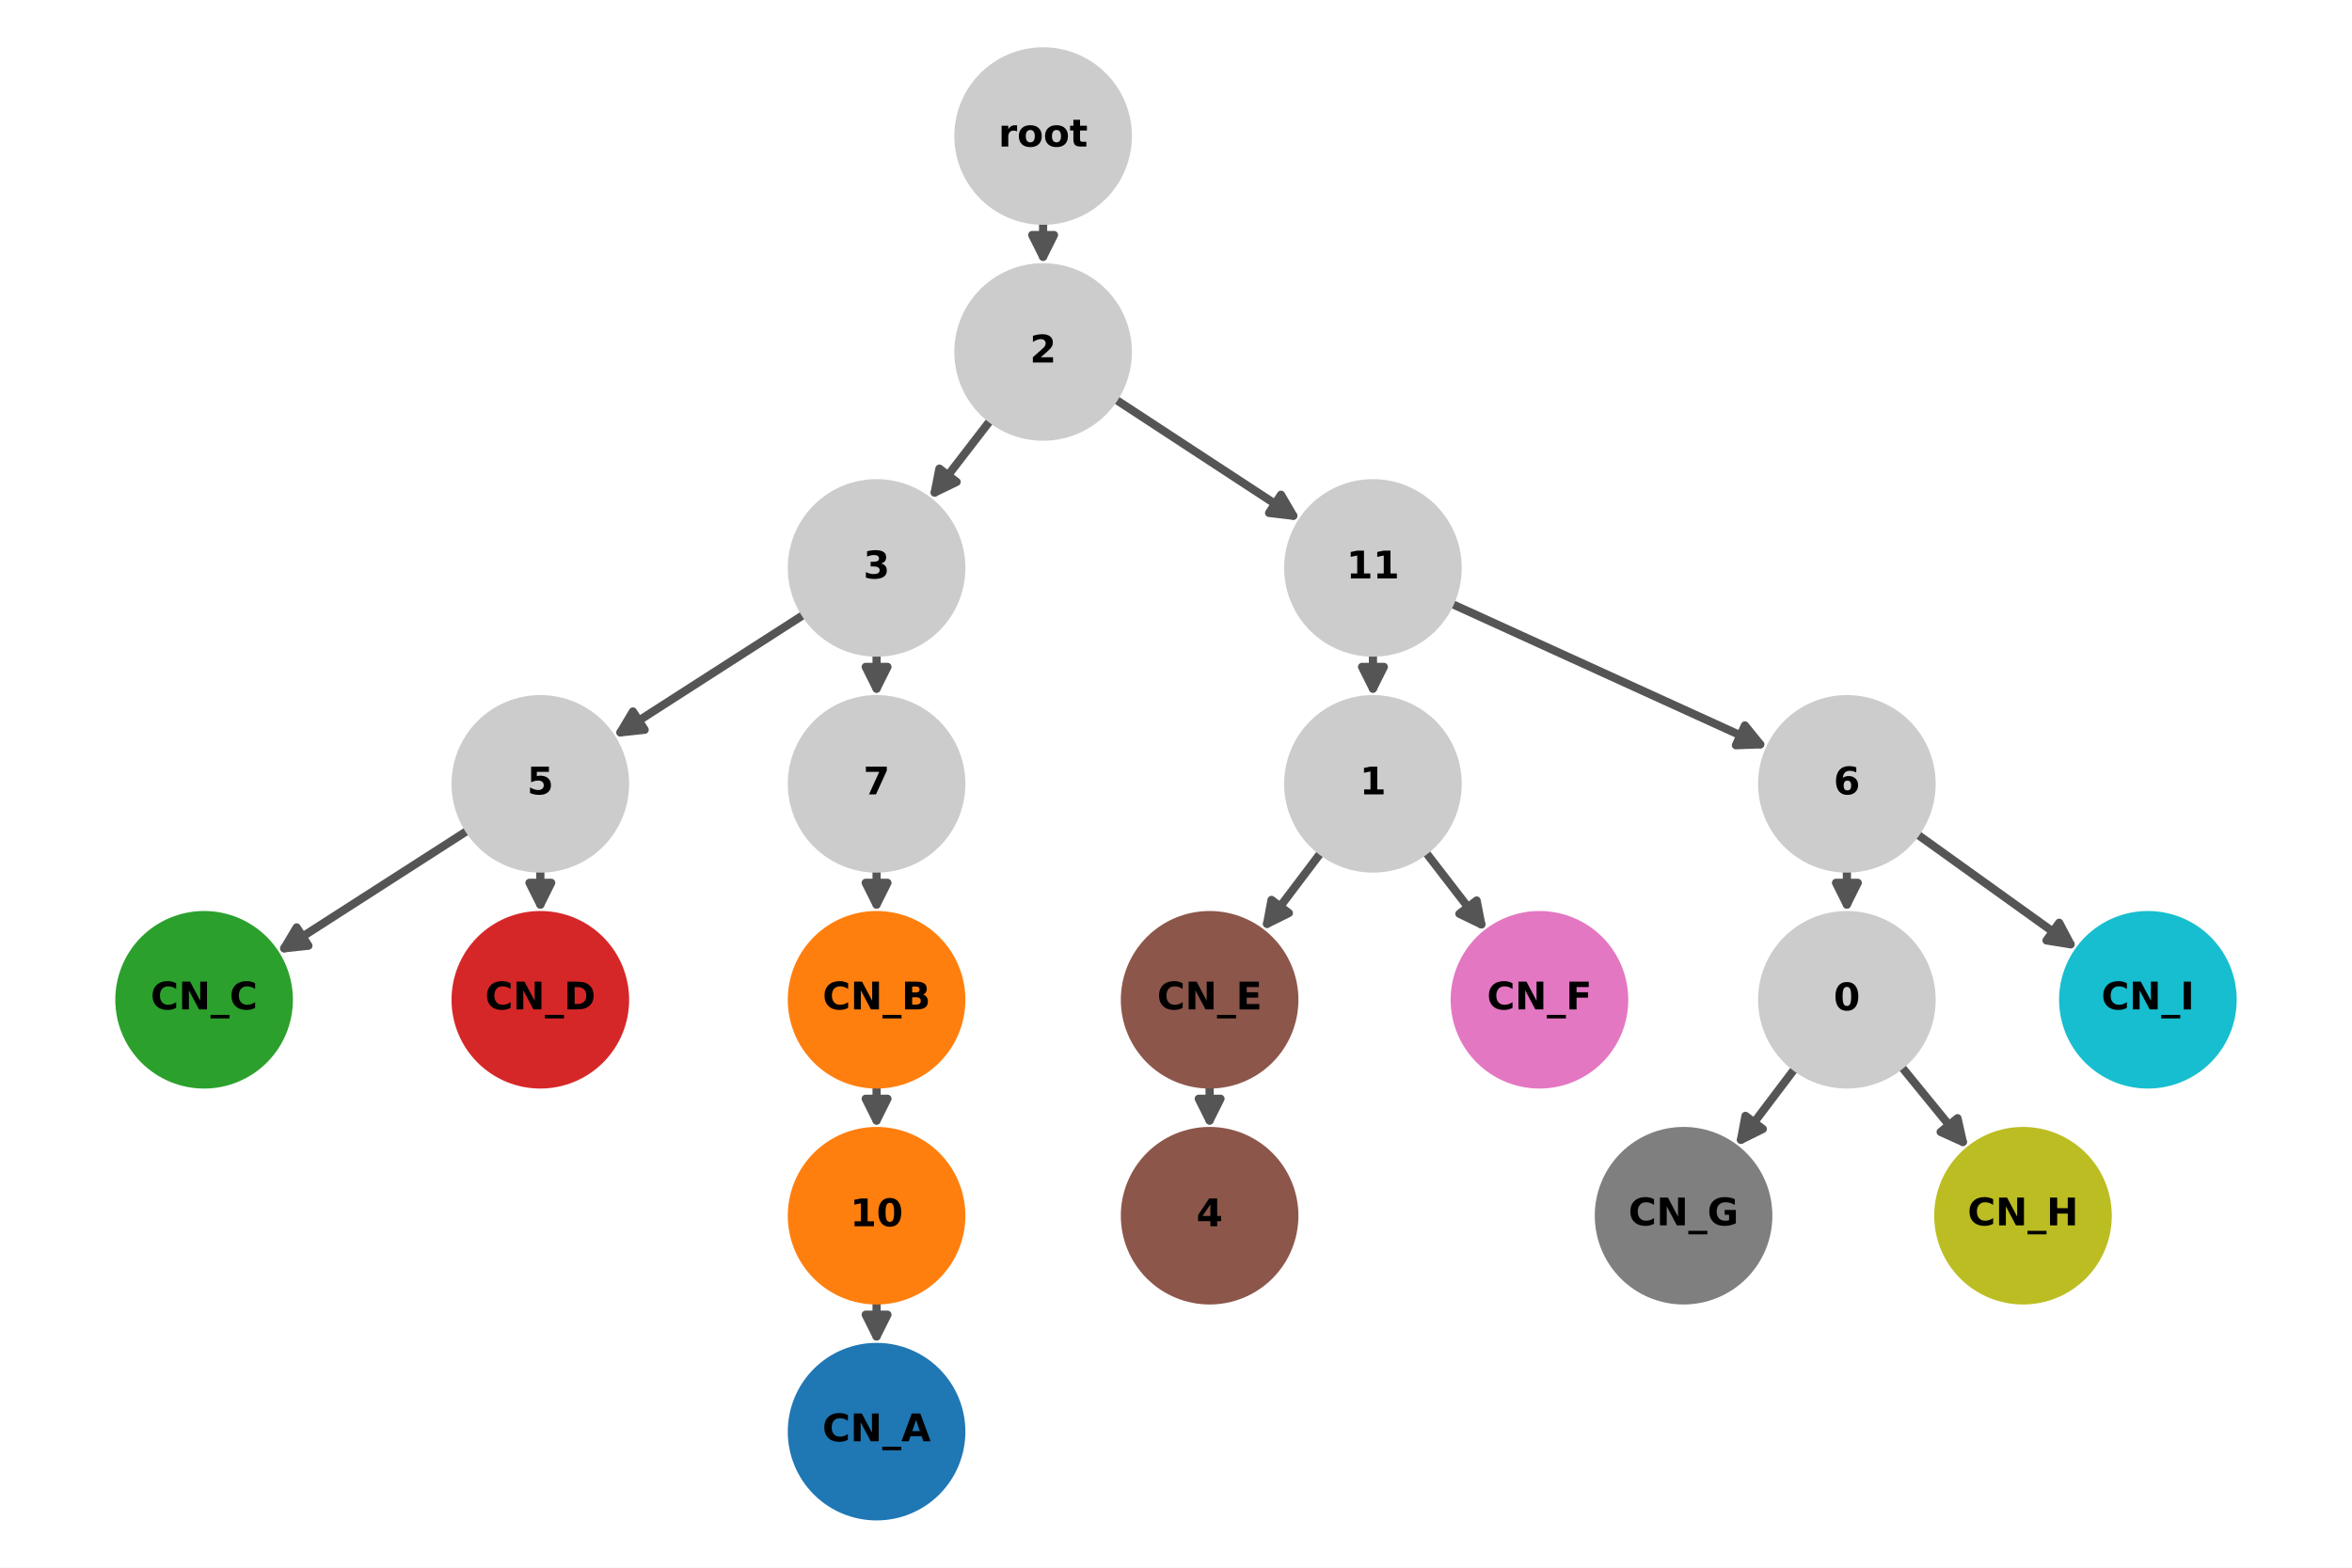
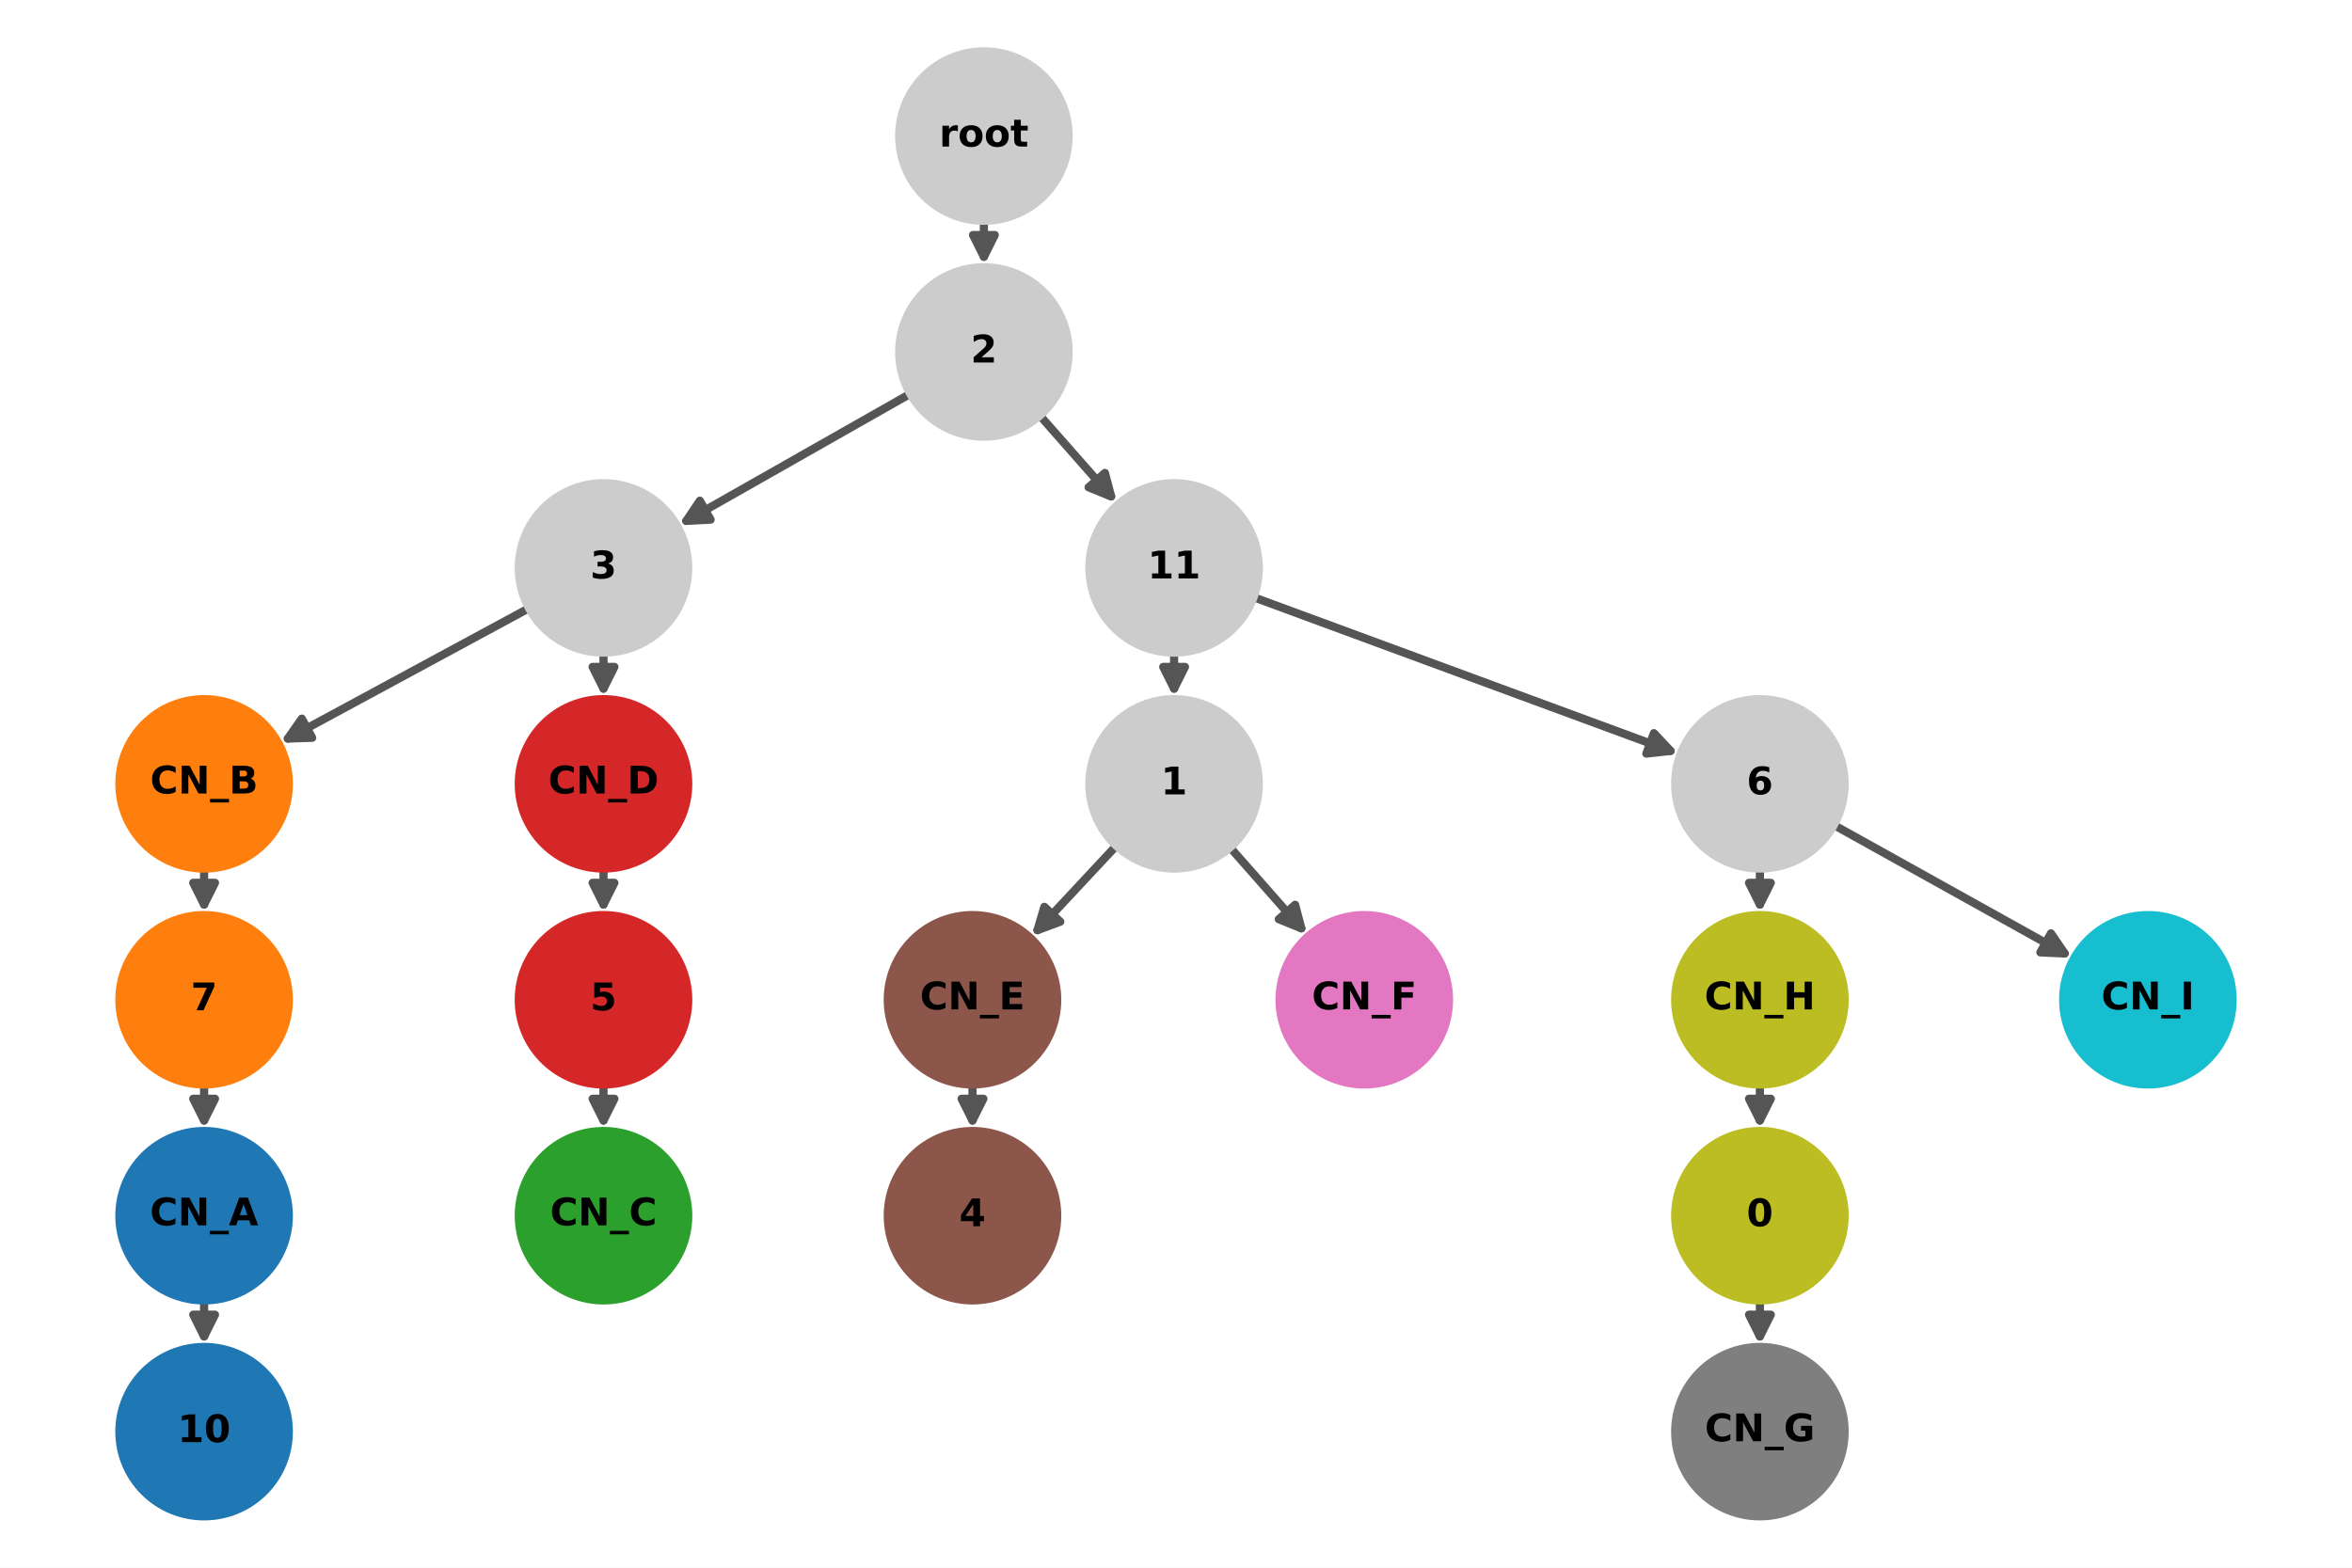
<svg xmlns="http://www.w3.org/2000/svg" xmlns:xlink="http://www.w3.org/1999/xlink" width="432pt" height="288pt" viewBox="0 0 432 288" version="1.1">
  <defs>
    <style type="text/css">*{stroke-linejoin: round; stroke-linecap: butt}</style>
  </defs>
  <g id="figure_1">
    <g id="patch_1">
      <path d="M 0 288  L 432 288  L 432 0  L 0 0  z " style="fill: #ffffff" />
    </g>
    <g id="axes_1">
      <g id="patch_2">
-         <path d="M 191.59 40.802  Q 191.59 44.826 191.59 47.172  " clip-path="url(#pa709867cad)" style="fill: none; stroke: #555555; stroke-width: 1.5; stroke-linecap: round" />
-         <path d="M 193.59 43.172  L 191.59 47.172  L 189.59 43.172  z " clip-path="url(#pa709867cad)" style="fill: #555555; stroke: #555555; stroke-width: 1.5; stroke-linecap: round" />
+         <path d="M 180.715 40.802  Q 180.715 44.826 180.715 47.172  " clip-path="url(#p2f1f78e161)" style="fill: none; stroke: #555555; stroke-width: 1.5; stroke-linecap: round" />
+         <path d="M 182.715 43.172  L 180.715 47.172  L 178.715 43.172  z " clip-path="url(#p2f1f78e161)" style="fill: #555555; stroke: #555555; stroke-width: 1.5; stroke-linecap: round" />
      </g>
      <g id="patch_3">
-         <path d="M 181.937 77.181  Q 176.299 84.494 171.685 90.478  " clip-path="url(#pa709867cad)" style="fill: none; stroke: #555555; stroke-width: 1.5; stroke-linecap: round" />
-         <path d="M 175.711 88.532  L 171.685 90.478  L 172.543 86.089  z " clip-path="url(#pa709867cad)" style="fill: #555555; stroke: #555555; stroke-width: 1.5; stroke-linecap: round" />
+         <path d="M 166.962 72.47  Q 145.78 84.496 126.056 95.695  " clip-path="url(#p2f1f78e161)" style="fill: none; stroke: #555555; stroke-width: 1.5; stroke-linecap: round" />
+         <path d="M 130.522 95.459  L 126.056 95.695  L 128.547 91.981  z " clip-path="url(#p2f1f78e161)" style="fill: #555555; stroke: #555555; stroke-width: 1.5; stroke-linecap: round" />
      </g>
      <g id="patch_4">
-         <path d="M 204.816 73.322  Q 221.88 84.495 237.54 94.749  " clip-path="url(#pa709867cad)" style="fill: none; stroke: #555555; stroke-width: 1.5; stroke-linecap: round" />
-         <path d="M 235.289 90.885  L 237.54 94.749  L 233.098 94.231  z " clip-path="url(#pa709867cad)" style="fill: #555555; stroke: #555555; stroke-width: 1.5; stroke-linecap: round" />
+         <path d="M 191.165 76.528  Q 198.181 84.495 204.089 91.203  " clip-path="url(#p2f1f78e161)" style="fill: none; stroke: #555555; stroke-width: 1.5; stroke-linecap: round" />
+         <path d="M 202.946 86.88  L 204.089 91.203  L 199.945 89.523  z " clip-path="url(#p2f1f78e161)" style="fill: #555555; stroke: #555555; stroke-width: 1.5; stroke-linecap: round" />
      </g>
      <g id="patch_5">
-         <path d="M 147.702 112.875  Q 130.127 124.164 113.963 134.547  " clip-path="url(#pa709867cad)" style="fill: none; stroke: #555555; stroke-width: 1.5; stroke-linecap: round" />
-         <path d="M 118.409 134.068  L 113.963 134.547  L 116.247 130.702  z " clip-path="url(#pa709867cad)" style="fill: #555555; stroke: #555555; stroke-width: 1.5; stroke-linecap: round" />
+         <path d="M 96.937 111.852  Q 74.167 124.166 52.871 135.681  " clip-path="url(#p2f1f78e161)" style="fill: none; stroke: #555555; stroke-width: 1.5; stroke-linecap: round" />
+         <path d="M 57.341 135.538  L 52.871 135.681  L 55.438 132.019  z " clip-path="url(#p2f1f78e161)" style="fill: #555555; stroke: #555555; stroke-width: 1.5; stroke-linecap: round" />
      </g>
      <g id="patch_6">
-         <path d="M 161.004 120.141  Q 161.004 124.165 161.004 126.511  " clip-path="url(#pa709867cad)" style="fill: none; stroke: #555555; stroke-width: 1.5; stroke-linecap: round" />
-         <path d="M 163.004 122.511  L 161.004 126.511  L 159.004 122.511  z " clip-path="url(#pa709867cad)" style="fill: #555555; stroke: #555555; stroke-width: 1.5; stroke-linecap: round" />
+         <path d="M 110.847 120.141  Q 110.847 124.165 110.847 126.511  " clip-path="url(#p2f1f78e161)" style="fill: none; stroke: #555555; stroke-width: 1.5; stroke-linecap: round" />
+         <path d="M 112.847 122.511  L 110.847 126.511  L 108.847 122.511  z " clip-path="url(#p2f1f78e161)" style="fill: #555555; stroke: #555555; stroke-width: 1.5; stroke-linecap: round" />
      </g>
      <g id="patch_7">
-         <path d="M 85.943 152.545  Q 68.368 163.834 52.204 174.216  " clip-path="url(#pa709867cad)" style="fill: none; stroke: #555555; stroke-width: 1.5; stroke-linecap: round" />
-         <path d="M 56.651 173.737  L 52.204 174.216  L 54.489 170.372  z " clip-path="url(#pa709867cad)" style="fill: #555555; stroke: #555555; stroke-width: 1.5; stroke-linecap: round" />
+         <path d="M 110.847 199.48  Q 110.847 203.504 110.847 205.85  " clip-path="url(#p2f1f78e161)" style="fill: none; stroke: #555555; stroke-width: 1.5; stroke-linecap: round" />
+         <path d="M 112.847 201.85  L 110.847 205.85  L 108.847 201.85  z " clip-path="url(#p2f1f78e161)" style="fill: #555555; stroke: #555555; stroke-width: 1.5; stroke-linecap: round" />
      </g>
      <g id="patch_8">
-         <path d="M 99.245 159.811  Q 99.245 163.834 99.245 166.181  " clip-path="url(#pa709867cad)" style="fill: none; stroke: #555555; stroke-width: 1.5; stroke-linecap: round" />
-         <path d="M 101.245 162.181  L 99.245 166.181  L 97.245 162.181  z " clip-path="url(#pa709867cad)" style="fill: #555555; stroke: #555555; stroke-width: 1.5; stroke-linecap: round" />
+         <path d="M 37.488 199.48  Q 37.488 203.504 37.488 205.85  " clip-path="url(#p2f1f78e161)" style="fill: none; stroke: #555555; stroke-width: 1.5; stroke-linecap: round" />
+         <path d="M 39.488 201.85  L 37.488 205.85  L 35.488 201.85  z " clip-path="url(#p2f1f78e161)" style="fill: #555555; stroke: #555555; stroke-width: 1.5; stroke-linecap: round" />
      </g>
      <g id="patch_9">
-         <path d="M 161.004 159.811  Q 161.004 163.834 161.004 166.181  " clip-path="url(#pa709867cad)" style="fill: none; stroke: #555555; stroke-width: 1.5; stroke-linecap: round" />
-         <path d="M 163.004 162.181  L 161.004 166.181  L 159.004 162.181  z " clip-path="url(#pa709867cad)" style="fill: #555555; stroke: #555555; stroke-width: 1.5; stroke-linecap: round" />
+         <path d="M 215.649 120.141  Q 215.649 124.165 215.649 126.511  " clip-path="url(#p2f1f78e161)" style="fill: none; stroke: #555555; stroke-width: 1.5; stroke-linecap: round" />
+         <path d="M 217.649 122.511  L 215.649 126.511  L 213.649 122.511  z " clip-path="url(#p2f1f78e161)" style="fill: #555555; stroke: #555555; stroke-width: 1.5; stroke-linecap: round" />
      </g>
      <g id="patch_10">
-         <path d="M 161.004 239.149  Q 161.004 243.173 161.004 245.52  " clip-path="url(#pa709867cad)" style="fill: none; stroke: #555555; stroke-width: 1.5; stroke-linecap: round" />
-         <path d="M 163.004 241.52  L 161.004 245.52  L 159.004 241.52  z " clip-path="url(#pa709867cad)" style="fill: #555555; stroke: #555555; stroke-width: 1.5; stroke-linecap: round" />
+         <path d="M 230.481 109.799  Q 269.445 124.164 306.836 137.95  " clip-path="url(#p2f1f78e161)" style="fill: none; stroke: #555555; stroke-width: 1.5; stroke-linecap: round" />
+         <path d="M 303.775 134.689  L 306.836 137.95  L 302.391 138.442  z " clip-path="url(#p2f1f78e161)" style="fill: #555555; stroke: #555555; stroke-width: 1.5; stroke-linecap: round" />
      </g>
      <g id="patch_11">
-         <path d="M 252.173 120.141  Q 252.173 124.165 252.173 126.511  " clip-path="url(#pa709867cad)" style="fill: none; stroke: #555555; stroke-width: 1.5; stroke-linecap: round" />
-         <path d="M 254.173 122.511  L 252.173 126.511  L 250.173 122.511  z " clip-path="url(#pa709867cad)" style="fill: #555555; stroke: #555555; stroke-width: 1.5; stroke-linecap: round" />
+         <path d="M 204.862 155.557  Q 197.136 163.832 190.556 170.882  " clip-path="url(#p2f1f78e161)" style="fill: none; stroke: #555555; stroke-width: 1.5; stroke-linecap: round" />
+         <path d="M 194.747 169.323  L 190.556 170.882  L 191.823 166.593  z " clip-path="url(#p2f1f78e161)" style="fill: #555555; stroke: #555555; stroke-width: 1.5; stroke-linecap: round" />
      </g>
      <g id="patch_12">
-         <path d="M 266.558 110.886  Q 295.695 124.164 323.305 136.746  " clip-path="url(#pa709867cad)" style="fill: none; stroke: #555555; stroke-width: 1.5; stroke-linecap: round" />
-         <path d="M 320.495 133.267  L 323.305 136.746  L 318.836 136.907  z " clip-path="url(#pa709867cad)" style="fill: #555555; stroke: #555555; stroke-width: 1.5; stroke-linecap: round" />
+         <path d="M 226.099 155.866  Q 233.115 163.834 239.023 170.542  " clip-path="url(#p2f1f78e161)" style="fill: none; stroke: #555555; stroke-width: 1.5; stroke-linecap: round" />
+         <path d="M 237.881 166.219  L 239.023 170.542  L 234.879 168.862  z " clip-path="url(#p2f1f78e161)" style="fill: #555555; stroke: #555555; stroke-width: 1.5; stroke-linecap: round" />
      </g>
      <g id="patch_13">
-         <path d="M 242.635 156.612  Q 237.175 163.834 232.725 169.718  " clip-path="url(#pa709867cad)" style="fill: none; stroke: #555555; stroke-width: 1.5; stroke-linecap: round" />
-         <path d="M 236.733 167.734  L 232.725 169.718  L 233.542 165.321  z " clip-path="url(#pa709867cad)" style="fill: #555555; stroke: #555555; stroke-width: 1.5; stroke-linecap: round" />
+         <path d="M 323.247 159.811  Q 323.247 163.834 323.247 166.181  " clip-path="url(#p2f1f78e161)" style="fill: none; stroke: #555555; stroke-width: 1.5; stroke-linecap: round" />
+         <path d="M 325.247 162.181  L 323.247 166.181  L 321.247 162.181  z " clip-path="url(#p2f1f78e161)" style="fill: #555555; stroke: #555555; stroke-width: 1.5; stroke-linecap: round" />
      </g>
      <g id="patch_14">
-         <path d="M 261.826 156.52  Q 267.464 163.833 272.078 169.817  " clip-path="url(#pa709867cad)" style="fill: none; stroke: #555555; stroke-width: 1.5; stroke-linecap: round" />
-         <path d="M 271.219 165.428  L 272.078 169.817  L 268.052 167.871  z " clip-path="url(#pa709867cad)" style="fill: #555555; stroke: #555555; stroke-width: 1.5; stroke-linecap: round" />
+         <path d="M 337.066 151.692  Q 358.88 163.835 379.229 175.162  " clip-path="url(#p2f1f78e161)" style="fill: none; stroke: #555555; stroke-width: 1.5; stroke-linecap: round" />
+         <path d="M 376.707 171.469  L 379.229 175.162  L 374.761 174.964  z " clip-path="url(#p2f1f78e161)" style="fill: #555555; stroke: #555555; stroke-width: 1.5; stroke-linecap: round" />
      </g>
      <g id="patch_15">
-         <path d="M 339.223 159.811  Q 339.223 163.834 339.223 166.181  " clip-path="url(#pa709867cad)" style="fill: none; stroke: #555555; stroke-width: 1.5; stroke-linecap: round" />
-         <path d="M 341.223 162.181  L 339.223 166.181  L 337.223 162.181  z " clip-path="url(#pa709867cad)" style="fill: #555555; stroke: #555555; stroke-width: 1.5; stroke-linecap: round" />
+         <path d="M 323.247 239.149  Q 323.247 243.173 323.247 245.52  " clip-path="url(#p2f1f78e161)" style="fill: none; stroke: #555555; stroke-width: 1.5; stroke-linecap: round" />
+         <path d="M 325.247 241.52  L 323.247 245.52  L 321.247 241.52  z " clip-path="url(#p2f1f78e161)" style="fill: #555555; stroke: #555555; stroke-width: 1.5; stroke-linecap: round" />
      </g>
      <g id="patch_16">
-         <path d="M 352.07 153.218  Q 366.868 163.835 380.304 173.475  " clip-path="url(#pa709867cad)" style="fill: none; stroke: #555555; stroke-width: 1.5; stroke-linecap: round" />
-         <path d="M 378.22 169.518  L 380.304 173.475  L 375.888 172.768  z " clip-path="url(#pa709867cad)" style="fill: #555555; stroke: #555555; stroke-width: 1.5; stroke-linecap: round" />
+         <path d="M 37.488 239.149  Q 37.488 243.173 37.488 245.52  " clip-path="url(#p2f1f78e161)" style="fill: none; stroke: #555555; stroke-width: 1.5; stroke-linecap: round" />
+         <path d="M 39.488 241.52  L 37.488 245.52  L 35.488 241.52  z " clip-path="url(#p2f1f78e161)" style="fill: #555555; stroke: #555555; stroke-width: 1.5; stroke-linecap: round" />
      </g>
      <g id="patch_17">
-         <path d="M 329.686 196.282  Q 324.225 203.503 319.776 209.387  " clip-path="url(#pa709867cad)" style="fill: none; stroke: #555555; stroke-width: 1.5; stroke-linecap: round" />
-         <path d="M 323.784 207.403  L 319.776 209.387  L 320.593 204.991  z " clip-path="url(#pa709867cad)" style="fill: #555555; stroke: #555555; stroke-width: 1.5; stroke-linecap: round" />
+         <path d="M 37.488 159.811  Q 37.488 163.834 37.488 166.181  " clip-path="url(#p2f1f78e161)" style="fill: none; stroke: #555555; stroke-width: 1.5; stroke-linecap: round" />
+         <path d="M 39.488 162.181  L 37.488 166.181  L 35.488 162.181  z " clip-path="url(#p2f1f78e161)" style="fill: #555555; stroke: #555555; stroke-width: 1.5; stroke-linecap: round" />
      </g>
      <g id="patch_18">
-         <path d="M 349.216 195.923  Q 355.399 203.505 360.522 209.787  " clip-path="url(#pa709867cad)" style="fill: none; stroke: #555555; stroke-width: 1.5; stroke-linecap: round" />
-         <path d="M 359.544 205.423  L 360.522 209.787  L 356.444 207.951  z " clip-path="url(#pa709867cad)" style="fill: #555555; stroke: #555555; stroke-width: 1.5; stroke-linecap: round" />
+         <path d="M 110.847 159.811  Q 110.847 163.834 110.847 166.181  " clip-path="url(#p2f1f78e161)" style="fill: none; stroke: #555555; stroke-width: 1.5; stroke-linecap: round" />
+         <path d="M 112.847 162.181  L 110.847 166.181  L 108.847 162.181  z " clip-path="url(#p2f1f78e161)" style="fill: #555555; stroke: #555555; stroke-width: 1.5; stroke-linecap: round" />
      </g>
      <g id="patch_19">
-         <path d="M 161.004 199.48  Q 161.004 203.504 161.004 205.85  " clip-path="url(#pa709867cad)" style="fill: none; stroke: #555555; stroke-width: 1.5; stroke-linecap: round" />
-         <path d="M 163.004 201.85  L 161.004 205.85  L 159.004 201.85  z " clip-path="url(#pa709867cad)" style="fill: #555555; stroke: #555555; stroke-width: 1.5; stroke-linecap: round" />
+         <path d="M 178.619 199.48  Q 178.619 203.504 178.619 205.85  " clip-path="url(#p2f1f78e161)" style="fill: none; stroke: #555555; stroke-width: 1.5; stroke-linecap: round" />
+         <path d="M 180.619 201.85  L 178.619 205.85  L 176.619 201.85  z " clip-path="url(#p2f1f78e161)" style="fill: #555555; stroke: #555555; stroke-width: 1.5; stroke-linecap: round" />
      </g>
      <g id="patch_20">
-         <path d="M 222.175 199.48  Q 222.175 203.504 222.175 205.85  " clip-path="url(#pa709867cad)" style="fill: none; stroke: #555555; stroke-width: 1.5; stroke-linecap: round" />
-         <path d="M 224.175 201.85  L 222.175 205.85  L 220.175 201.85  z " clip-path="url(#pa709867cad)" style="fill: #555555; stroke: #555555; stroke-width: 1.5; stroke-linecap: round" />
+         <path d="M 323.247 199.48  Q 323.247 203.504 323.247 205.85  " clip-path="url(#p2f1f78e161)" style="fill: none; stroke: #555555; stroke-width: 1.5; stroke-linecap: round" />
+         <path d="M 325.247 201.85  L 323.247 205.85  L 321.247 201.85  z " clip-path="url(#p2f1f78e161)" style="fill: #555555; stroke: #555555; stroke-width: 1.5; stroke-linecap: round" />
      </g>
      <g id="PathCollection_1">
        <defs>
-           <path id="C0_0_472d4f9934" d="M 0 15.811  C 4.193 15.811 8.215 14.145 11.18 11.18  C 14.145 8.215 15.811 4.193 15.811 -0  C 15.811 -4.193 14.145 -8.215 11.18 -11.18  C 8.215 -14.145 4.193 -15.811 0 -15.811  C -4.193 -15.811 -8.215 -14.145 -11.18 -11.18  C -14.145 -8.215 -15.811 -4.193 -15.811 0  C -15.811 4.193 -14.145 8.215 -11.18 11.18  C -8.215 14.145 -4.193 15.811 0 15.811  z " />
+           <path id="C0_0_15a237628b" d="M 0 15.811  C 4.193 15.811 8.215 14.145 11.18 11.18  C 14.145 8.215 15.811 4.193 15.811 -0  C 15.811 -4.193 14.145 -8.215 11.18 -11.18  C 8.215 -14.145 4.193 -15.811 0 -15.811  C -4.193 -15.811 -8.215 -14.145 -11.18 -11.18  C -14.145 -8.215 -15.811 -4.193 -15.811 0  C -15.811 4.193 -14.145 8.215 -11.18 11.18  C -8.215 14.145 -4.193 15.811 0 15.811  z " />
        </defs>
-         <g clip-path="url(#pa709867cad)">
-           <use xlink:href="#C0_0_472d4f9934" x="191.59" y="24.992" style="fill: #cccccc; stroke: #cccccc" />
-         </g>
-         <g clip-path="url(#pa709867cad)">
-           <use xlink:href="#C0_0_472d4f9934" x="191.59" y="64.661" style="fill: #cccccc; stroke: #cccccc" />
-         </g>
-         <g clip-path="url(#pa709867cad)">
-           <use xlink:href="#C0_0_472d4f9934" x="161.004" y="104.331" style="fill: #cccccc; stroke: #cccccc" />
-         </g>
-         <g clip-path="url(#pa709867cad)">
-           <use xlink:href="#C0_0_472d4f9934" x="99.245" y="144" style="fill: #cccccc; stroke: #cccccc" />
-         </g>
-         <g clip-path="url(#pa709867cad)">
-           <use xlink:href="#C0_0_472d4f9934" x="161.004" y="144" style="fill: #cccccc; stroke: #cccccc" />
-         </g>
-         <g clip-path="url(#pa709867cad)">
-           <use xlink:href="#C0_0_472d4f9934" x="161.004" y="223.339" style="fill: #ff7f0e; stroke: #ff7f0e" />
-         </g>
-         <g clip-path="url(#pa709867cad)">
-           <use xlink:href="#C0_0_472d4f9934" x="252.173" y="104.331" style="fill: #cccccc; stroke: #cccccc" />
-         </g>
-         <g clip-path="url(#pa709867cad)">
-           <use xlink:href="#C0_0_472d4f9934" x="252.173" y="144" style="fill: #cccccc; stroke: #cccccc" />
-         </g>
-         <g clip-path="url(#pa709867cad)">
-           <use xlink:href="#C0_0_472d4f9934" x="222.175" y="223.339" style="fill: #8c564b; stroke: #8c564b" />
-         </g>
-         <g clip-path="url(#pa709867cad)">
-           <use xlink:href="#C0_0_472d4f9934" x="339.223" y="144" style="fill: #cccccc; stroke: #cccccc" />
-         </g>
-         <g clip-path="url(#pa709867cad)">
-           <use xlink:href="#C0_0_472d4f9934" x="339.223" y="183.669" style="fill: #cccccc; stroke: #cccccc" />
-         </g>
-         <g clip-path="url(#pa709867cad)">
-           <use xlink:href="#C0_0_472d4f9934" x="161.004" y="263.008" style="fill: #1f77b4; stroke: #1f77b4" />
-         </g>
-         <g clip-path="url(#pa709867cad)">
-           <use xlink:href="#C0_0_472d4f9934" x="161.004" y="183.669" style="fill: #ff7f0e; stroke: #ff7f0e" />
-         </g>
-         <g clip-path="url(#pa709867cad)">
-           <use xlink:href="#C0_0_472d4f9934" x="37.488" y="183.669" style="fill: #2ca02c; stroke: #2ca02c" />
-         </g>
-         <g clip-path="url(#pa709867cad)">
-           <use xlink:href="#C0_0_472d4f9934" x="99.245" y="183.669" style="fill: #d62728; stroke: #d62728" />
-         </g>
-         <g clip-path="url(#pa709867cad)">
-           <use xlink:href="#C0_0_472d4f9934" x="222.175" y="183.669" style="fill: #8c564b; stroke: #8c564b" />
-         </g>
-         <g clip-path="url(#pa709867cad)">
-           <use xlink:href="#C0_0_472d4f9934" x="282.758" y="183.669" style="fill: #e377c2; stroke: #e377c2" />
-         </g>
-         <g clip-path="url(#pa709867cad)">
-           <use xlink:href="#C0_0_472d4f9934" x="309.226" y="223.339" style="fill: #7f7f7f; stroke: #7f7f7f" />
-         </g>
-         <g clip-path="url(#pa709867cad)">
-           <use xlink:href="#C0_0_472d4f9934" x="371.573" y="223.339" style="fill: #bcbd22; stroke: #bcbd22" />
-         </g>
-         <g clip-path="url(#pa709867cad)">
-           <use xlink:href="#C0_0_472d4f9934" x="394.512" y="183.669" style="fill: #17becf; stroke: #17becf" />
+         <g clip-path="url(#p2f1f78e161)">
+           <use xlink:href="#C0_0_15a237628b" x="180.715" y="24.992" style="fill: #cccccc; stroke: #cccccc" />
+         </g>
+         <g clip-path="url(#p2f1f78e161)">
+           <use xlink:href="#C0_0_15a237628b" x="180.715" y="64.661" style="fill: #cccccc; stroke: #cccccc" />
+         </g>
+         <g clip-path="url(#p2f1f78e161)">
+           <use xlink:href="#C0_0_15a237628b" x="110.847" y="104.331" style="fill: #cccccc; stroke: #cccccc" />
+         </g>
+         <g clip-path="url(#p2f1f78e161)">
+           <use xlink:href="#C0_0_15a237628b" x="110.847" y="183.669" style="fill: #d62728; stroke: #d62728" />
+         </g>
+         <g clip-path="url(#p2f1f78e161)">
+           <use xlink:href="#C0_0_15a237628b" x="37.488" y="183.669" style="fill: #ff7f0e; stroke: #ff7f0e" />
+         </g>
+         <g clip-path="url(#p2f1f78e161)">
+           <use xlink:href="#C0_0_15a237628b" x="37.488" y="263.008" style="fill: #1f77b4; stroke: #1f77b4" />
+         </g>
+         <g clip-path="url(#p2f1f78e161)">
+           <use xlink:href="#C0_0_15a237628b" x="215.649" y="104.331" style="fill: #cccccc; stroke: #cccccc" />
+         </g>
+         <g clip-path="url(#p2f1f78e161)">
+           <use xlink:href="#C0_0_15a237628b" x="215.649" y="144" style="fill: #cccccc; stroke: #cccccc" />
+         </g>
+         <g clip-path="url(#p2f1f78e161)">
+           <use xlink:href="#C0_0_15a237628b" x="178.619" y="223.339" style="fill: #8c564b; stroke: #8c564b" />
+         </g>
+         <g clip-path="url(#p2f1f78e161)">
+           <use xlink:href="#C0_0_15a237628b" x="323.247" y="144" style="fill: #cccccc; stroke: #cccccc" />
+         </g>
+         <g clip-path="url(#p2f1f78e161)">
+           <use xlink:href="#C0_0_15a237628b" x="323.247" y="223.339" style="fill: #bcbd22; stroke: #bcbd22" />
+         </g>
+         <g clip-path="url(#p2f1f78e161)">
+           <use xlink:href="#C0_0_15a237628b" x="37.488" y="223.339" style="fill: #1f77b4; stroke: #1f77b4" />
+         </g>
+         <g clip-path="url(#p2f1f78e161)">
+           <use xlink:href="#C0_0_15a237628b" x="37.488" y="144" style="fill: #ff7f0e; stroke: #ff7f0e" />
+         </g>
+         <g clip-path="url(#p2f1f78e161)">
+           <use xlink:href="#C0_0_15a237628b" x="110.847" y="223.339" style="fill: #2ca02c; stroke: #2ca02c" />
+         </g>
+         <g clip-path="url(#p2f1f78e161)">
+           <use xlink:href="#C0_0_15a237628b" x="110.847" y="144" style="fill: #d62728; stroke: #d62728" />
+         </g>
+         <g clip-path="url(#p2f1f78e161)">
+           <use xlink:href="#C0_0_15a237628b" x="178.619" y="183.669" style="fill: #8c564b; stroke: #8c564b" />
+         </g>
+         <g clip-path="url(#p2f1f78e161)">
+           <use xlink:href="#C0_0_15a237628b" x="250.583" y="183.669" style="fill: #e377c2; stroke: #e377c2" />
+         </g>
+         <g clip-path="url(#p2f1f78e161)">
+           <use xlink:href="#C0_0_15a237628b" x="323.247" y="263.008" style="fill: #7f7f7f; stroke: #7f7f7f" />
+         </g>
+         <g clip-path="url(#p2f1f78e161)">
+           <use xlink:href="#C0_0_15a237628b" x="323.247" y="183.669" style="fill: #bcbd22; stroke: #bcbd22" />
+         </g>
+         <g clip-path="url(#p2f1f78e161)">
+           <use xlink:href="#C0_0_15a237628b" x="394.512" y="183.669" style="fill: #17becf; stroke: #17becf" />
        </g>
      </g>
      <g id="text_1">
-         <g clip-path="url(#pa709867cad)">
-           <g transform="translate(183.3818 26.9233) scale(0.07 -0.07)">
+         <g clip-path="url(#p2f1f78e161)">
+           <g transform="translate(172.507 26.9233) scale(0.07 -0.07)">
            <defs>
              <path id="DejaVuSans-Bold-72" d="M 3138 2547  Q 2991 2616 2845 2648  Q 2700 2681 2553 2681  Q 2122 2681 1889 2404  Q 1656 2128 1656 1613  L 1656 0  L 538 0  L 538 3500  L 1656 3500  L 1656 2925  Q 1872 3269 2151 3426  Q 2431 3584 2822 3584  Q 2878 3584 2943 3579  Q 3009 3575 3134 3559  L 3138 2547  z " transform="scale(0.015625)" />
              <path id="DejaVuSans-Bold-6f" d="M 2203 2784  Q 1831 2784 1636 2517  Q 1441 2250 1441 1747  Q 1441 1244 1636 976  Q 1831 709 2203 709  Q 2569 709 2762 976  Q 2956 1244 2956 1747  Q 2956 2250 2762 2517  Q 2569 2784 2203 2784  z M 2203 3584  Q 3106 3584 3614 3096  Q 4122 2609 4122 1747  Q 4122 884 3614 396  Q 3106 -91 2203 -91  Q 1297 -91 786 396  Q 275 884 275 1747  Q 275 2609 786 3096  Q 1297 3584 2203 3584  z " transform="scale(0.015625)" />
              <path id="DejaVuSans-Bold-74" d="M 1759 4494  L 1759 3500  L 2913 3500  L 2913 2700  L 1759 2700  L 1759 1216  Q 1759 972 1856 886  Q 1953 800 2241 800  L 2816 800  L 2816 0  L 1856 0  Q 1194 0 917 276  Q 641 553 641 1216  L 641 2700  L 84 2700  L 84 3500  L 641 3500  L 641 4494  L 1759 4494  z " transform="scale(0.015625)" />
            </defs>
            <use xlink:href="#DejaVuSans-Bold-72" />
            <use xlink:href="#DejaVuSans-Bold-6f" transform="translate(49.31641 0)" />
            <use xlink:href="#DejaVuSans-Bold-6f" transform="translate(118.0176 0)" />
            <use xlink:href="#DejaVuSans-Bold-74" transform="translate(186.7188 0)" />
          </g>
        </g>
      </g>
      <g id="text_2">
-         <g clip-path="url(#pa709867cad)">
-           <g transform="translate(189.1547 66.59272) scale(0.07 -0.07)">
+         <g clip-path="url(#p2f1f78e161)">
+           <g transform="translate(178.2798 66.59272) scale(0.07 -0.07)">
            <defs>
              <path id="DejaVuSans-Bold-32" d="M 1844 884  L 3897 884  L 3897 0  L 506 0  L 506 884  L 2209 2388  Q 2438 2594 2547 2791  Q 2656 2988 2656 3200  Q 2656 3528 2436 3728  Q 2216 3928 1850 3928  Q 1569 3928 1234 3808  Q 900 3688 519 3450  L 519 4475  Q 925 4609 1322 4679  Q 1719 4750 2100 4750  Q 2938 4750 3402 4381  Q 3866 4013 3866 3353  Q 3866 2972 3669 2642  Q 3472 2313 2841 1759  L 1844 884  z " transform="scale(0.015625)" />
            </defs>
            <use xlink:href="#DejaVuSans-Bold-32" />
          </g>
        </g>
      </g>
      <g id="text_3">
-         <g clip-path="url(#pa709867cad)">
-           <g transform="translate(158.5692 106.2621) scale(0.07 -0.07)">
+         <g clip-path="url(#p2f1f78e161)">
+           <g transform="translate(108.4114 106.2621) scale(0.07 -0.07)">
            <defs>
              <path id="DejaVuSans-Bold-33" d="M 2981 2516  Q 3453 2394 3698 2092  Q 3944 1791 3944 1325  Q 3944 631 3412 270  Q 2881 -91 1863 -91  Q 1503 -91 1142 -33  Q 781 25 428 141  L 428 1069  Q 766 900 1098 814  Q 1431 728 1753 728  Q 2231 728 2486 893  Q 2741 1059 2741 1369  Q 2741 1688 2480 1852  Q 2219 2016 1709 2016  L 1228 2016  L 1228 2791  L 1734 2791  Q 2188 2791 2409 2933  Q 2631 3075 2631 3366  Q 2631 3634 2415 3781  Q 2200 3928 1806 3928  Q 1516 3928 1219 3862  Q 922 3797 628 3669  L 628 4550  Q 984 4650 1334 4700  Q 1684 4750 2022 4750  Q 2931 4750 3382 4451  Q 3834 4153 3834 3553  Q 3834 3144 3618 2883  Q 3403 2622 2981 2516  z " transform="scale(0.015625)" />
            </defs>
            <use xlink:href="#DejaVuSans-Bold-33" />
          </g>
        </g>
      </g>
      <g id="text_4">
-         <g clip-path="url(#pa709867cad)">
-           <g transform="translate(96.81021 145.9316) scale(0.07 -0.07)">
+         <g clip-path="url(#p2f1f78e161)">
+           <g transform="translate(108.4114 185.601) scale(0.07 -0.07)">
            <defs>
              <path id="DejaVuSans-Bold-35" d="M 678 4666  L 3669 4666  L 3669 3781  L 1638 3781  L 1638 3059  Q 1775 3097 1914 3117  Q 2053 3138 2203 3138  Q 3056 3138 3531 2711  Q 4006 2284 4006 1522  Q 4006 766 3489 337  Q 2972 -91 2053 -91  Q 1656 -91 1267 -14  Q 878 63 494 219  L 494 1166  Q 875 947 1217 837  Q 1559 728 1863 728  Q 2300 728 2551 942  Q 2803 1156 2803 1522  Q 2803 1891 2551 2103  Q 2300 2316 1863 2316  Q 1603 2316 1309 2248  Q 1016 2181 678 2041  L 678 4666  z " transform="scale(0.015625)" />
            </defs>
            <use xlink:href="#DejaVuSans-Bold-35" />
          </g>
        </g>
      </g>
      <g id="text_5">
-         <g clip-path="url(#pa709867cad)">
-           <g transform="translate(158.5692 145.9316) scale(0.07 -0.07)">
+         <g clip-path="url(#p2f1f78e161)">
+           <g transform="translate(35.05237 185.601) scale(0.07 -0.07)">
            <defs>
              <path id="DejaVuSans-Bold-37" d="M 428 4666  L 3944 4666  L 3944 3988  L 2125 0  L 953 0  L 2675 3781  L 428 3781  L 428 4666  z " transform="scale(0.015625)" />
            </defs>
            <use xlink:href="#DejaVuSans-Bold-37" />
          </g>
        </g>
      </g>
      <g id="text_6">
-         <g clip-path="url(#pa709867cad)">
-           <g transform="translate(156.134 225.2704) scale(0.07 -0.07)">
+         <g clip-path="url(#p2f1f78e161)">
+           <g transform="translate(32.61713 264.9398) scale(0.07 -0.07)">
            <defs>
              <path id="DejaVuSans-Bold-31" d="M 750 831  L 1813 831  L 1813 3847  L 722 3622  L 722 4441  L 1806 4666  L 2950 4666  L 2950 831  L 4013 831  L 4013 0  L 750 0  L 750 831  z " transform="scale(0.015625)" />
              <path id="DejaVuSans-Bold-30" d="M 2944 2338  Q 2944 3213 2780 3570  Q 2616 3928 2228 3928  Q 1841 3928 1675 3570  Q 1509 3213 1509 2338  Q 1509 1453 1675 1090  Q 1841 728 2228 728  Q 2613 728 2778 1090  Q 2944 1453 2944 2338  z M 4147 2328  Q 4147 1169 3647 539  Q 3147 -91 2228 -91  Q 1306 -91 806 539  Q 306 1169 306 2328  Q 306 3491 806 4120  Q 1306 4750 2228 4750  Q 3147 4750 3647 4120  Q 4147 3491 4147 2328  z " transform="scale(0.015625)" />
            </defs>
            <use xlink:href="#DejaVuSans-Bold-31" />
            <use xlink:href="#DejaVuSans-Bold-30" transform="translate(69.58008 0)" />
          </g>
        </g>
      </g>
      <g id="text_7">
-         <g clip-path="url(#pa709867cad)">
-           <g transform="translate(247.3021 106.2621) scale(0.07 -0.07)">
+         <g clip-path="url(#p2f1f78e161)">
+           <g transform="translate(210.7788 106.2621) scale(0.07 -0.07)">
            <use xlink:href="#DejaVuSans-Bold-31" />
            <use xlink:href="#DejaVuSans-Bold-31" transform="translate(69.58008 0)" />
          </g>
        </g>
      </g>
      <g id="text_8">
-         <g clip-path="url(#pa709867cad)">
-           <g transform="translate(249.7373 145.9316) scale(0.07 -0.07)">
+         <g clip-path="url(#p2f1f78e161)">
+           <g transform="translate(213.214 145.9316) scale(0.07 -0.07)">
            <use xlink:href="#DejaVuSans-Bold-31" />
          </g>
        </g>
      </g>
      <g id="text_9">
-         <g clip-path="url(#pa709867cad)">
-           <g transform="translate(219.7401 225.2704) scale(0.07 -0.07)">
+         <g clip-path="url(#p2f1f78e161)">
+           <g transform="translate(176.1838 225.2704) scale(0.07 -0.07)">
            <defs>
              <path id="DejaVuSans-Bold-34" d="M 2356 3675  L 1038 1722  L 2356 1722  L 2356 3675  z M 2156 4666  L 3494 4666  L 3494 1722  L 4159 1722  L 4159 850  L 3494 850  L 3494 0  L 2356 0  L 2356 850  L 288 850  L 288 1881  L 2156 4666  z " transform="scale(0.015625)" />
            </defs>
            <use xlink:href="#DejaVuSans-Bold-34" />
          </g>
        </g>
      </g>
      <g id="text_10">
-         <g clip-path="url(#pa709867cad)">
-           <g transform="translate(336.7881 145.9316) scale(0.07 -0.07)">
+         <g clip-path="url(#p2f1f78e161)">
+           <g transform="translate(320.8114 145.9316) scale(0.07 -0.07)">
            <defs>
              <path id="DejaVuSans-Bold-36" d="M 2316 2303  Q 2000 2303 1842 2098  Q 1684 1894 1684 1484  Q 1684 1075 1842 870  Q 2000 666 2316 666  Q 2634 666 2792 870  Q 2950 1075 2950 1484  Q 2950 1894 2792 2098  Q 2634 2303 2316 2303  z M 3803 4544  L 3803 3681  Q 3506 3822 3243 3889  Q 2981 3956 2731 3956  Q 2194 3956 1894 3657  Q 1594 3359 1544 2772  Q 1750 2925 1990 3001  Q 2231 3078 2516 3078  Q 3231 3078 3670 2659  Q 4109 2241 4109 1563  Q 4109 813 3618 361  Q 3128 -91 2303 -91  Q 1394 -91 895 523  Q 397 1138 397 2266  Q 397 3422 980 4083  Q 1563 4744 2578 4744  Q 2900 4744 3203 4694  Q 3506 4644 3803 4544  z " transform="scale(0.015625)" />
            </defs>
            <use xlink:href="#DejaVuSans-Bold-36" />
          </g>
        </g>
      </g>
      <g id="text_11">
-         <g clip-path="url(#pa709867cad)">
-           <g transform="translate(336.7881 185.601) scale(0.07 -0.07)">
+         <g clip-path="url(#p2f1f78e161)">
+           <g transform="translate(320.8114 225.2704) scale(0.07 -0.07)">
            <use xlink:href="#DejaVuSans-Bold-30" />
          </g>
        </g>
      </g>
      <g id="text_12">
-         <g clip-path="url(#pa709867cad)">
-           <g transform="translate(151.0481 264.7807) scale(0.07 -0.07)">
+         <g clip-path="url(#p2f1f78e161)">
+           <g transform="translate(27.5312 225.1113) scale(0.07 -0.07)">
            <defs>
              <path id="DejaVuSans-Bold-43" d="M 4288 256  Q 3956 84 3597 -3  Q 3238 -91 2847 -91  Q 1681 -91 1000 561  Q 319 1213 319 2328  Q 319 3447 1000 4098  Q 1681 4750 2847 4750  Q 3238 4750 3597 4662  Q 3956 4575 4288 4403  L 4288 3438  Q 3953 3666 3628 3772  Q 3303 3878 2944 3878  Q 2300 3878 1931 3465  Q 1563 3053 1563 2328  Q 1563 1606 1931 1193  Q 2300 781 2944 781  Q 3303 781 3628 887  Q 3953 994 4288 1222  L 4288 256  z " transform="scale(0.015625)" />
              <path id="DejaVuSans-Bold-4e" d="M 588 4666  L 1931 4666  L 3628 1466  L 3628 4666  L 4769 4666  L 4769 0  L 3425 0  L 1728 3200  L 1728 0  L 588 0  L 588 4666  z " transform="scale(0.015625)" />
              <path id="DejaVuSans-Bold-5f" d="M 3200 -916  L 3200 -1509  L 0 -1509  L 0 -916  L 3200 -916  z " transform="scale(0.015625)" />
              <path id="DejaVuSans-Bold-41" d="M 3419 850  L 1538 850  L 1241 0  L 31 0  L 1759 4666  L 3194 4666  L 4922 0  L 3713 0  L 3419 850  z M 1838 1716  L 3116 1716  L 2478 3572  L 1838 1716  z " transform="scale(0.015625)" />
            </defs>
            <use xlink:href="#DejaVuSans-Bold-43" />
            <use xlink:href="#DejaVuSans-Bold-4e" transform="translate(73.38867 0)" />
            <use xlink:href="#DejaVuSans-Bold-5f" transform="translate(157.0801 0)" />
            <use xlink:href="#DejaVuSans-Bold-41" transform="translate(207.0801 0)" />
          </g>
        </g>
      </g>
      <g id="text_13">
-         <g clip-path="url(#pa709867cad)">
-           <g transform="translate(151.0891 185.4418) scale(0.07 -0.07)">
+         <g clip-path="url(#p2f1f78e161)">
+           <g transform="translate(27.57221 145.7724) scale(0.07 -0.07)">
            <defs>
              <path id="DejaVuSans-Bold-42" d="M 2456 2859  Q 2741 2859 2887 2984  Q 3034 3109 3034 3353  Q 3034 3594 2887 3720  Q 2741 3847 2456 3847  L 1791 3847  L 1791 2859  L 2456 2859  z M 2497 819  Q 2859 819 3042 972  Q 3225 1125 3225 1434  Q 3225 1738 3044 1889  Q 2863 2041 2497 2041  L 1791 2041  L 1791 819  L 2497 819  z M 3616 2497  Q 4003 2384 4215 2081  Q 4428 1778 4428 1338  Q 4428 663 3972 331  Q 3516 0 2584 0  L 588 0  L 588 4666  L 2394 4666  Q 3366 4666 3802 4372  Q 4238 4078 4238 3431  Q 4238 3091 4078 2852  Q 3919 2613 3616 2497  z " transform="scale(0.015625)" />
            </defs>
            <use xlink:href="#DejaVuSans-Bold-43" />
            <use xlink:href="#DejaVuSans-Bold-4e" transform="translate(73.38867 0)" />
            <use xlink:href="#DejaVuSans-Bold-5f" transform="translate(157.0801 0)" />
            <use xlink:href="#DejaVuSans-Bold-42" transform="translate(207.0801 0)" />
          </g>
        </g>
      </g>
      <g id="text_14">
-         <g clip-path="url(#pa709867cad)">
-           <g transform="translate(27.6712 185.4418) scale(0.07 -0.07)">
+         <g clip-path="url(#p2f1f78e161)">
+           <g transform="translate(101.0302 225.1113) scale(0.07 -0.07)">
            <use xlink:href="#DejaVuSans-Bold-43" />
            <use xlink:href="#DejaVuSans-Bold-4e" transform="translate(73.38867 0)" />
            <use xlink:href="#DejaVuSans-Bold-5f" transform="translate(157.0801 0)" />
            <use xlink:href="#DejaVuSans-Bold-43" transform="translate(207.0801 0)" />
          </g>
        </g>
      </g>
      <g id="text_15">
-         <g clip-path="url(#pa709867cad)">
-           <g transform="translate(89.09217 185.4418) scale(0.07 -0.07)">
+         <g clip-path="url(#p2f1f78e161)">
+           <g transform="translate(100.6934 145.7724) scale(0.07 -0.07)">
            <defs>
              <path id="DejaVuSans-Bold-44" d="M 1791 3756  L 1791 909  L 2222 909  Q 2959 909 3348 1275  Q 3738 1641 3738 2338  Q 3738 3031 3350 3393  Q 2963 3756 2222 3756  L 1791 3756  z M 588 4666  L 1856 4666  Q 2919 4666 3439 4514  Q 3959 4363 4331 4000  Q 4659 3684 4818 3271  Q 4978 2859 4978 2338  Q 4978 1809 4818 1395  Q 4659 981 4331 666  Q 3956 303 3431 151  Q 2906 0 1856 0  L 588 0  L 588 4666  z " transform="scale(0.015625)" />
            </defs>
            <use xlink:href="#DejaVuSans-Bold-43" />
            <use xlink:href="#DejaVuSans-Bold-4e" transform="translate(73.38867 0)" />
            <use xlink:href="#DejaVuSans-Bold-5f" transform="translate(157.0801 0)" />
            <use xlink:href="#DejaVuSans-Bold-44" transform="translate(207.0801 0)" />
          </g>
        </g>
      </g>
      <g id="text_16">
-         <g clip-path="url(#pa709867cad)">
-           <g transform="translate(212.5366 185.4418) scale(0.07 -0.07)">
+         <g clip-path="url(#p2f1f78e161)">
+           <g transform="translate(168.9803 185.4418) scale(0.07 -0.07)">
            <defs>
              <path id="DejaVuSans-Bold-45" d="M 588 4666  L 3834 4666  L 3834 3756  L 1791 3756  L 1791 2888  L 3713 2888  L 3713 1978  L 1791 1978  L 1791 909  L 3903 909  L 3903 0  L 588 0  L 588 4666  z " transform="scale(0.015625)" />
            </defs>
            <use xlink:href="#DejaVuSans-Bold-43" />
            <use xlink:href="#DejaVuSans-Bold-4e" transform="translate(73.38867 0)" />
            <use xlink:href="#DejaVuSans-Bold-5f" transform="translate(157.0801 0)" />
            <use xlink:href="#DejaVuSans-Bold-45" transform="translate(207.0801 0)" />
          </g>
        </g>
      </g>
      <g id="text_17">
-         <g clip-path="url(#pa709867cad)">
-           <g transform="translate(273.1193 185.4418) scale(0.07 -0.07)">
+         <g clip-path="url(#p2f1f78e161)">
+           <g transform="translate(240.9448 185.4418) scale(0.07 -0.07)">
            <defs>
              <path id="DejaVuSans-Bold-46" d="M 588 4666  L 3834 4666  L 3834 3756  L 1791 3756  L 1791 2888  L 3713 2888  L 3713 1978  L 1791 1978  L 1791 0  L 588 0  L 588 4666  z " transform="scale(0.015625)" />
            </defs>
            <use xlink:href="#DejaVuSans-Bold-43" />
            <use xlink:href="#DejaVuSans-Bold-4e" transform="translate(73.38867 0)" />
            <use xlink:href="#DejaVuSans-Bold-5f" transform="translate(157.0801 0)" />
            <use xlink:href="#DejaVuSans-Bold-46" transform="translate(207.0801 0)" />
          </g>
        </g>
      </g>
      <g id="text_18">
-         <g clip-path="url(#pa709867cad)">
-           <g transform="translate(299.1057 225.1113) scale(0.07 -0.07)">
+         <g clip-path="url(#p2f1f78e161)">
+           <g transform="translate(313.1261 264.7807) scale(0.07 -0.07)">
            <defs>
              <path id="DejaVuSans-Bold-47" d="M 4781 347  Q 4331 128 3847 18  Q 3363 -91 2847 -91  Q 1681 -91 1000 561  Q 319 1213 319 2328  Q 319 3456 1012 4103  Q 1706 4750 2913 4750  Q 3378 4750 3804 4662  Q 4231 4575 4609 4403  L 4609 3438  Q 4219 3659 3833 3768  Q 3447 3878 3059 3878  Q 2341 3878 1952 3476  Q 1563 3075 1563 2328  Q 1563 1588 1938 1184  Q 2313 781 3003 781  Q 3191 781 3352 804  Q 3513 828 3641 878  L 3641 1784  L 2906 1784  L 2906 2591  L 4781 2591  L 4781 347  z " transform="scale(0.015625)" />
            </defs>
            <use xlink:href="#DejaVuSans-Bold-43" />
            <use xlink:href="#DejaVuSans-Bold-4e" transform="translate(73.38867 0)" />
            <use xlink:href="#DejaVuSans-Bold-5f" transform="translate(157.0801 0)" />
            <use xlink:href="#DejaVuSans-Bold-47" transform="translate(207.0801 0)" />
          </g>
        </g>
      </g>
      <g id="text_19">
-         <g clip-path="url(#pa709867cad)">
-           <g transform="translate(361.3965 225.1113) scale(0.07 -0.07)">
+         <g clip-path="url(#p2f1f78e161)">
+           <g transform="translate(313.0698 185.4418) scale(0.07 -0.07)">
            <defs>
              <path id="DejaVuSans-Bold-48" d="M 588 4666  L 1791 4666  L 1791 2888  L 3566 2888  L 3566 4666  L 4769 4666  L 4769 0  L 3566 0  L 3566 1978  L 1791 1978  L 1791 0  L 588 0  L 588 4666  z " transform="scale(0.015625)" />
            </defs>
            <use xlink:href="#DejaVuSans-Bold-43" />
            <use xlink:href="#DejaVuSans-Bold-4e" transform="translate(73.38867 0)" />
            <use xlink:href="#DejaVuSans-Bold-5f" transform="translate(157.0801 0)" />
            <use xlink:href="#DejaVuSans-Bold-48" transform="translate(207.0801 0)" />
          </g>
        </g>
      </g>
      <g id="text_20">
-         <g clip-path="url(#pa709867cad)">
+         <g clip-path="url(#p2f1f78e161)">
          <g transform="translate(385.9626 185.4418) scale(0.07 -0.07)">
            <defs>
              <path id="DejaVuSans-Bold-49" d="M 588 4666  L 1791 4666  L 1791 0  L 588 0  L 588 4666  z " transform="scale(0.015625)" />
            </defs>
            <use xlink:href="#DejaVuSans-Bold-43" />
            <use xlink:href="#DejaVuSans-Bold-4e" transform="translate(73.38867 0)" />
            <use xlink:href="#DejaVuSans-Bold-5f" transform="translate(157.0801 0)" />
            <use xlink:href="#DejaVuSans-Bold-49" transform="translate(207.0801 0)" />
          </g>
        </g>
      </g>
    </g>
  </g>
  <defs>
-     <clipPath id="pa709867cad">
+     <clipPath id="p2f1f78e161">
      <rect x="0" y="0" width="432" height="288" />
    </clipPath>
  </defs>
</svg>
